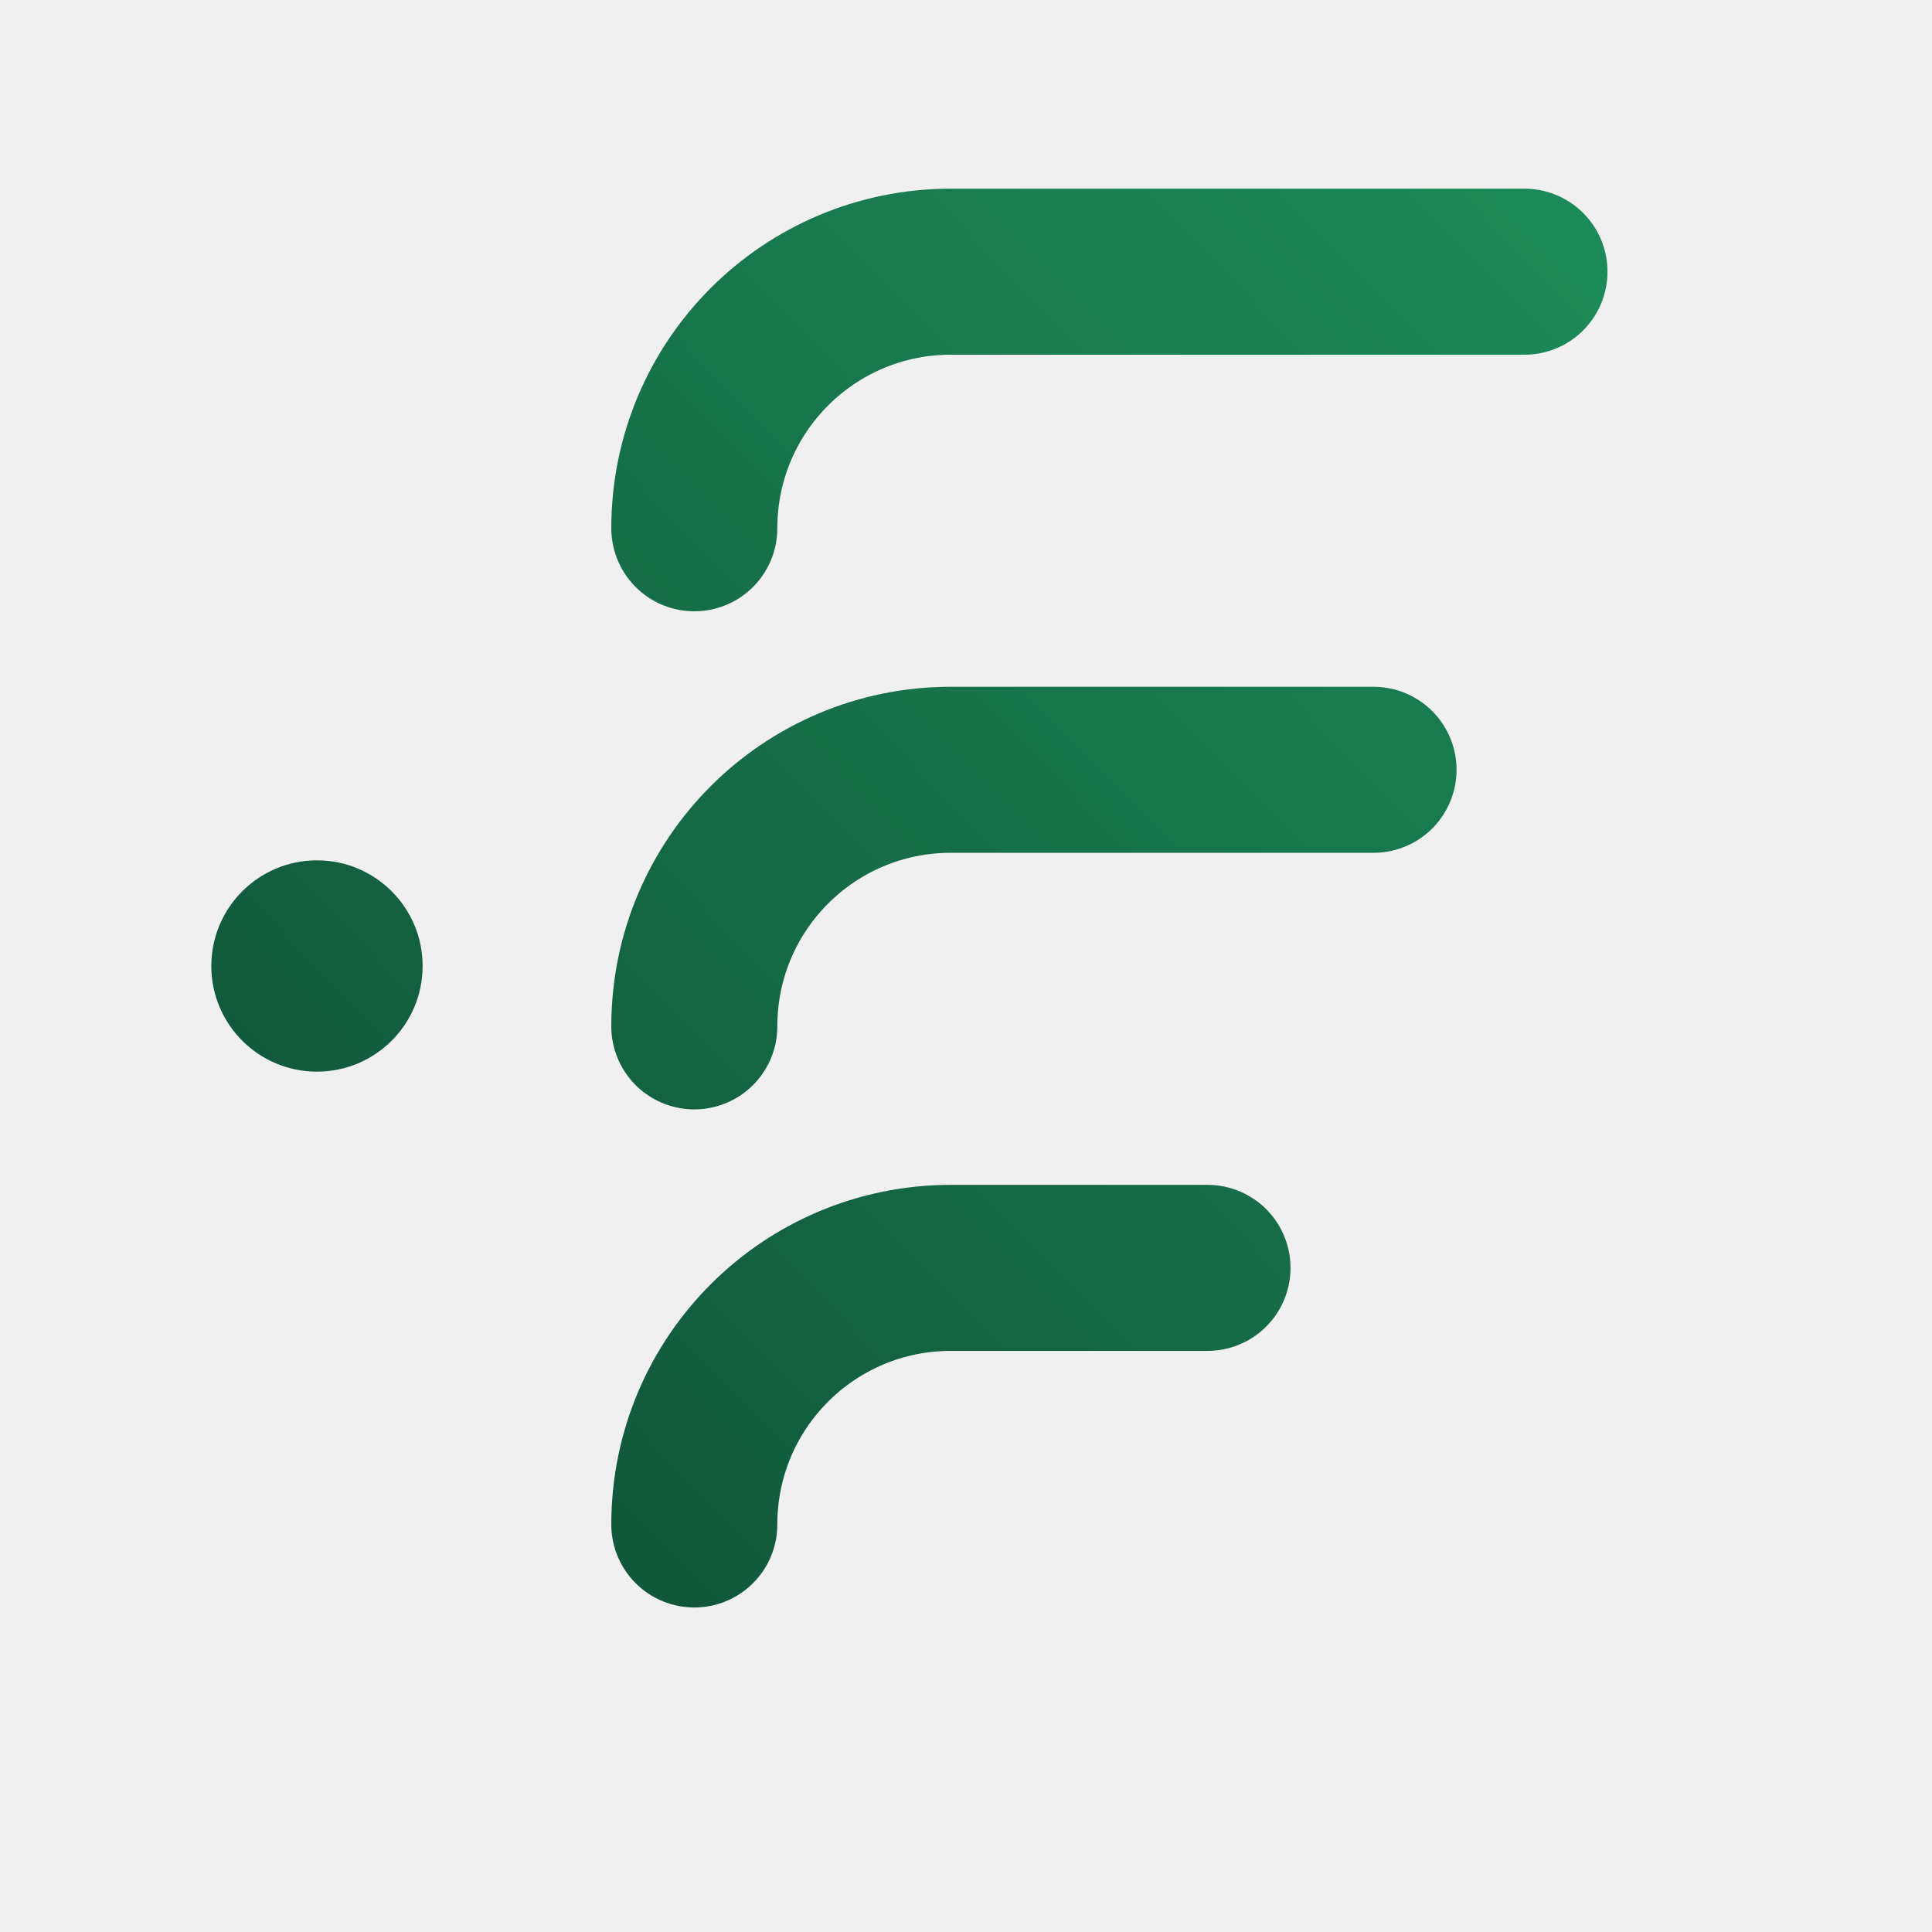
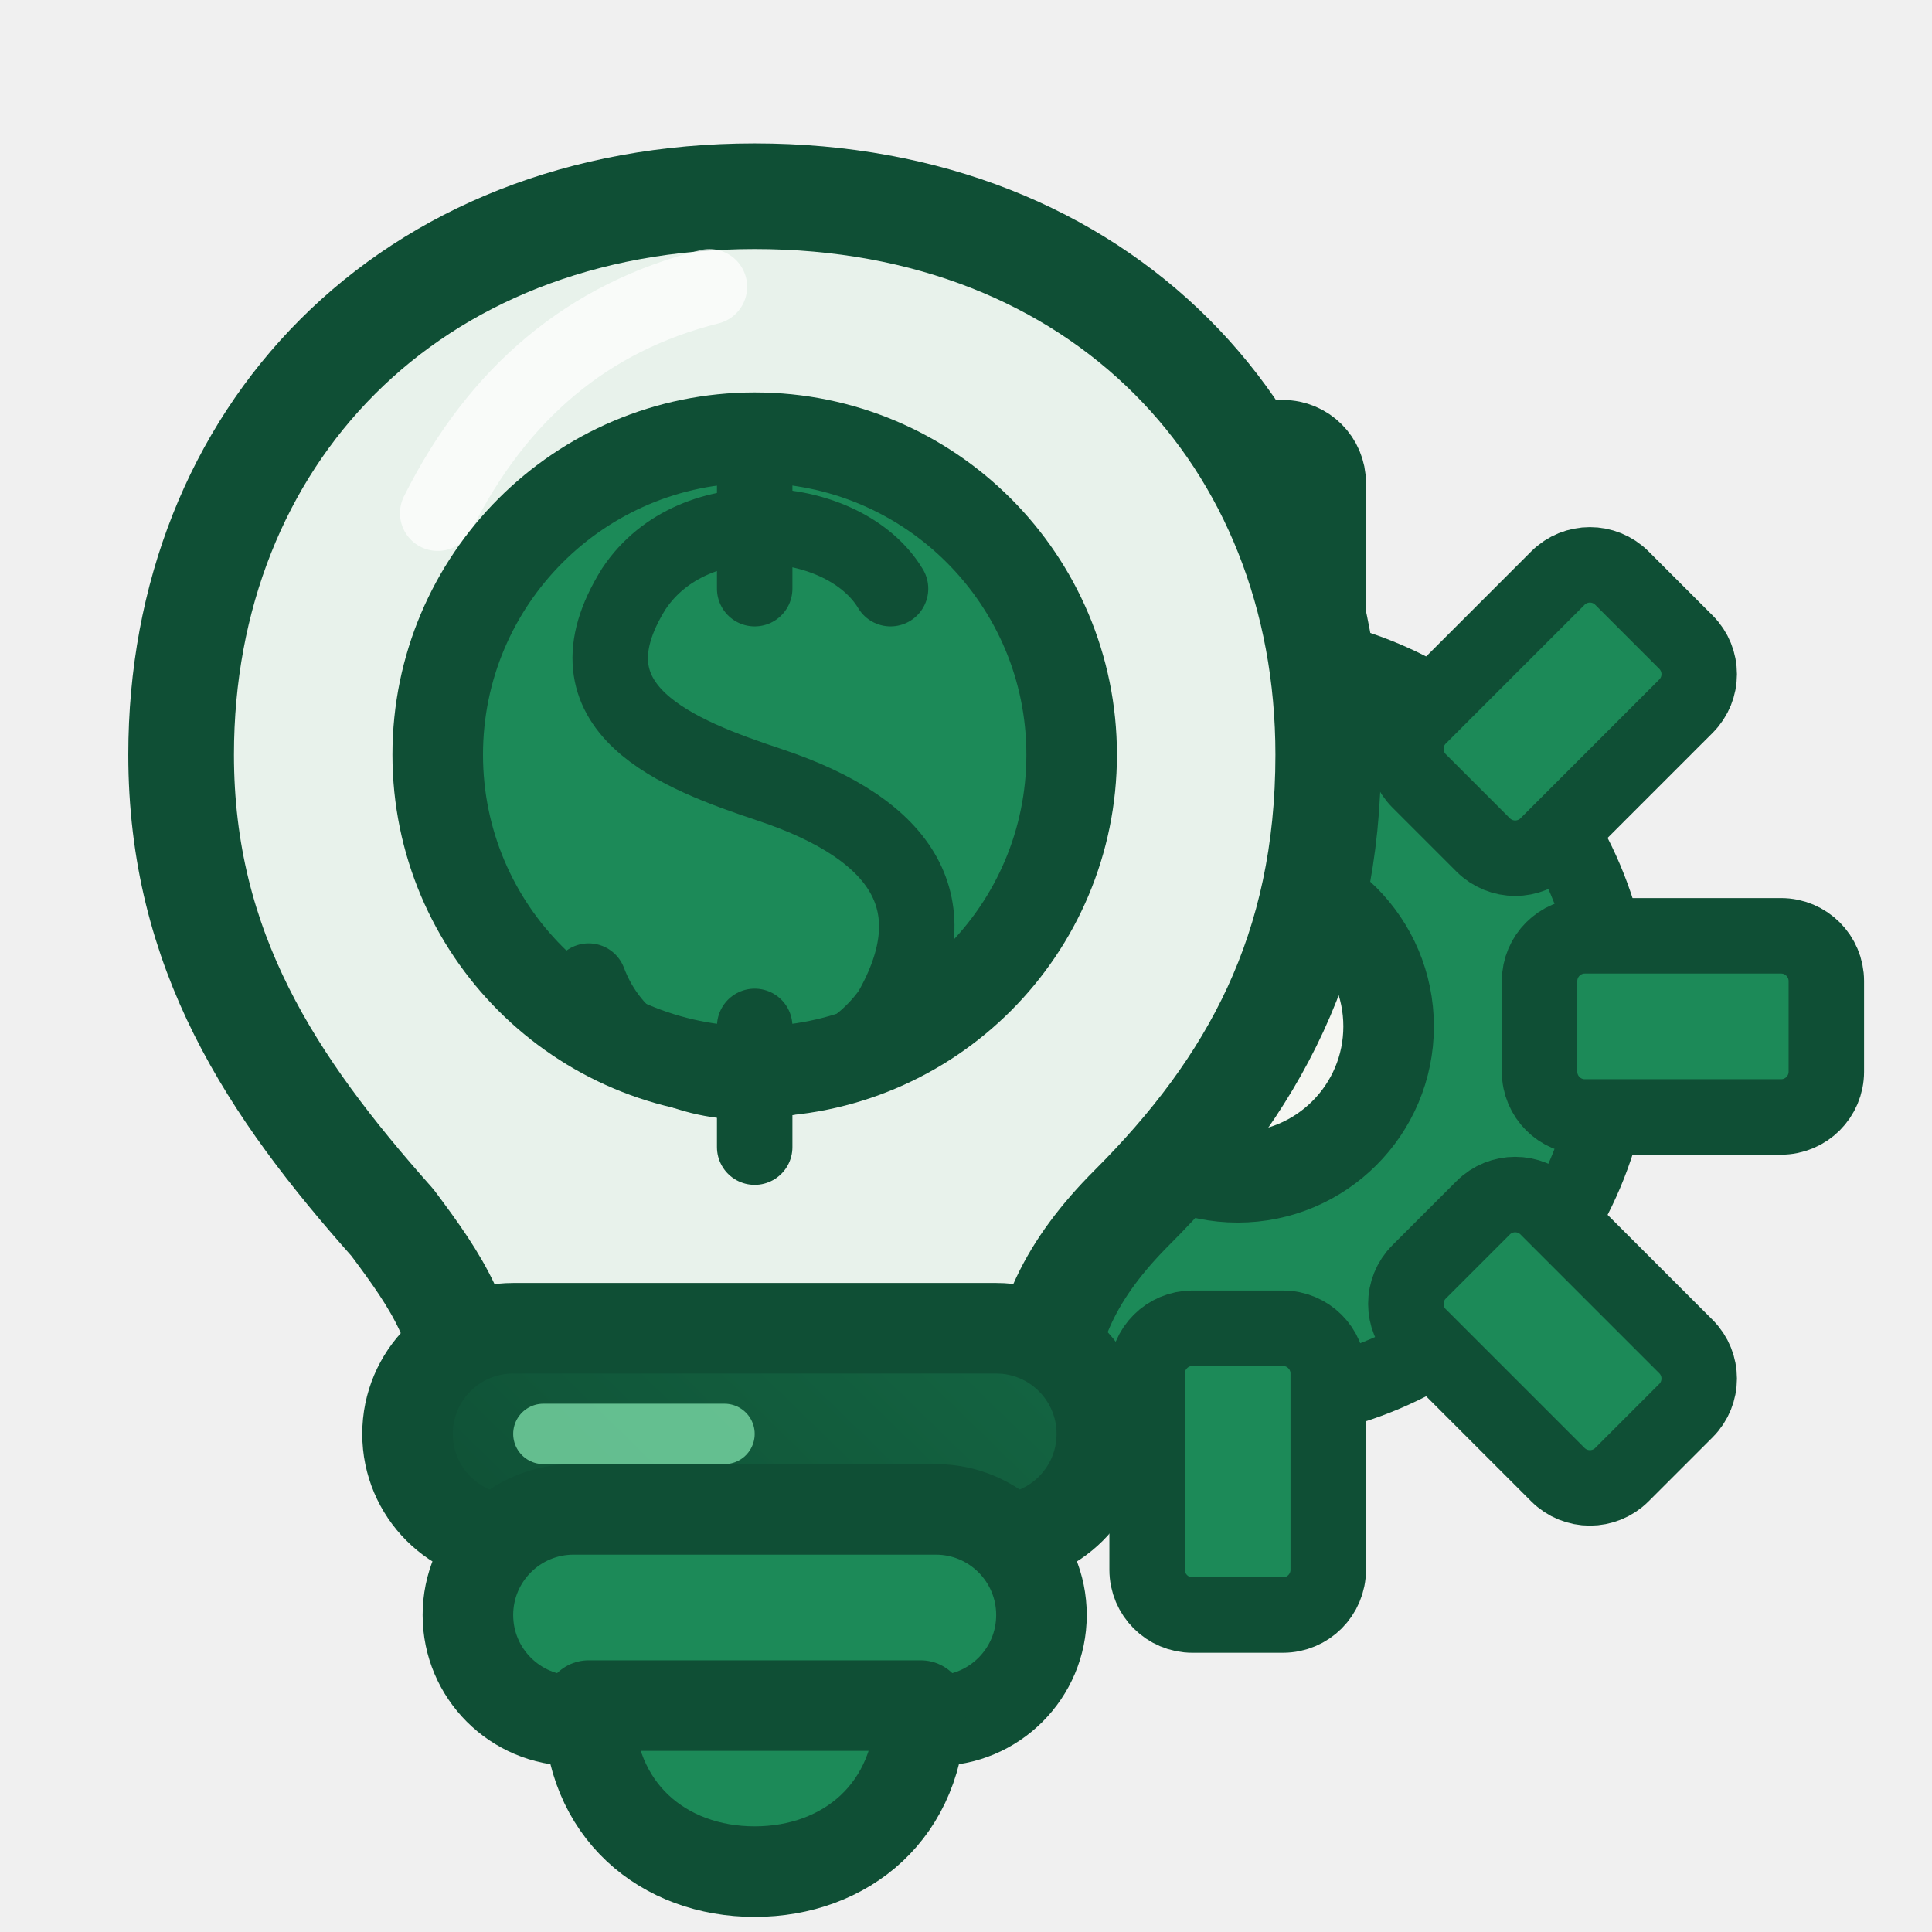
<svg xmlns="http://www.w3.org/2000/svg" viewBox="0 0 128 128" role="img" aria-labelledby="title desc">
  <defs>
-     <linearGradient id="rootflow-green" x1="18" y1="104" x2="106" y2="18" gradientUnits="userSpaceOnUse">
+     <linearGradient id="rf-green" x1="26" y1="102" x2="102" y2="24" gradientUnits="userSpaceOnUse">
      <stop offset="0" stop-color="#0F4F35" />
      <stop offset="1" stop-color="#1C8A58" />
    </linearGradient>
  </defs>
-   <circle cx="21" cy="64" r="7" fill="url(#rootflow-green)" />
-   <g fill="none" stroke="url(#rootflow-green)" stroke-width="11" stroke-linecap="round" stroke-linejoin="round">
-     <path d="M46 35C46 25.6 53.6 18 63 18H101" />
-     <path d="M46 68C46 58.6 53.6 51 63 51H91" />
-     <path d="M46 101C46 91.6 53.6 84 63 84H80" />
+   <g aria-hidden="true">
+     <g fill="#1C8A58" stroke="#0F4F35" stroke-width="5" stroke-linejoin="round">
+       <circle cx="82" cy="68" r="25" />
+       <rect x="76" y="29" width="12" height="19" rx="3" />
+       <rect x="76" y="29" width="12" height="19" rx="3" transform="rotate(45 82 68)" />
+       <rect x="76" y="29" width="12" height="19" rx="3" transform="rotate(90 82 68)" />
+       <rect x="76" y="29" width="12" height="19" rx="3" transform="rotate(135 82 68)" />
+       <rect x="76" y="29" width="12" height="19" rx="3" transform="rotate(180 82 68)" />
+       <rect x="76" y="29" width="12" height="19" rx="3" transform="rotate(225 82 68)" />
+       <rect x="76" y="29" width="12" height="19" rx="3" transform="rotate(270 82 68)" />
+       <rect x="76" y="29" width="12" height="19" rx="3" transform="rotate(315 82 68)" />
+     </g>
+     <circle cx="82" cy="68" r="10" fill="#F5F6F2" stroke="#0F4F35" stroke-width="6" />
+     <path d="M50 13C27 13 12 29 12 50c0 13 6 22 14 31 3 4 5 7 5 12h38c0-5 2-9 6-13 8-8 13-17 13-30C88 29 73 13 50 13Z" fill="#E8F2EB" stroke="#0F4F35" stroke-width="7" stroke-linejoin="round" />
+     <path d="M29 34c4-8 10-13 18-15" fill="none" stroke="#FFFFFF" stroke-width="5" stroke-linecap="round" opacity=".72" />
+     <circle cx="50" cy="50" r="21" fill="#1C8A58" stroke="#0F4F35" stroke-width="6" />
+     <path d="M59 39c-3-5-13-6-17 0-5 8 3 11 9 13 9 3 12 8 8 15-5 7-17 6-20-2" fill="none" stroke="#0F4F35" stroke-width="5" stroke-linecap="round" />
+     <path d="M50 32v7M50 68v8" fill="none" stroke="#0F4F35" stroke-width="5" stroke-linecap="round" />
+     <rect x="27" y="88" width="46" height="14" rx="7" fill="url(#rf-green)" stroke="#0F4F35" stroke-width="6" />
+     <rect x="31" y="100" width="38" height="14" rx="7" fill="#1C8A58" stroke="#0F4F35" stroke-width="6" />
+     <path d="M39 113h22c0 7-5 11-11 11s-11-4-11-11Z" fill="#1C8A58" stroke="#0F4F35" stroke-width="6" stroke-linejoin="round" />
+     <path d="M36 95h12" stroke="#79D8A5" stroke-width="4" stroke-linecap="round" opacity=".8" />
  </g>
</svg>
